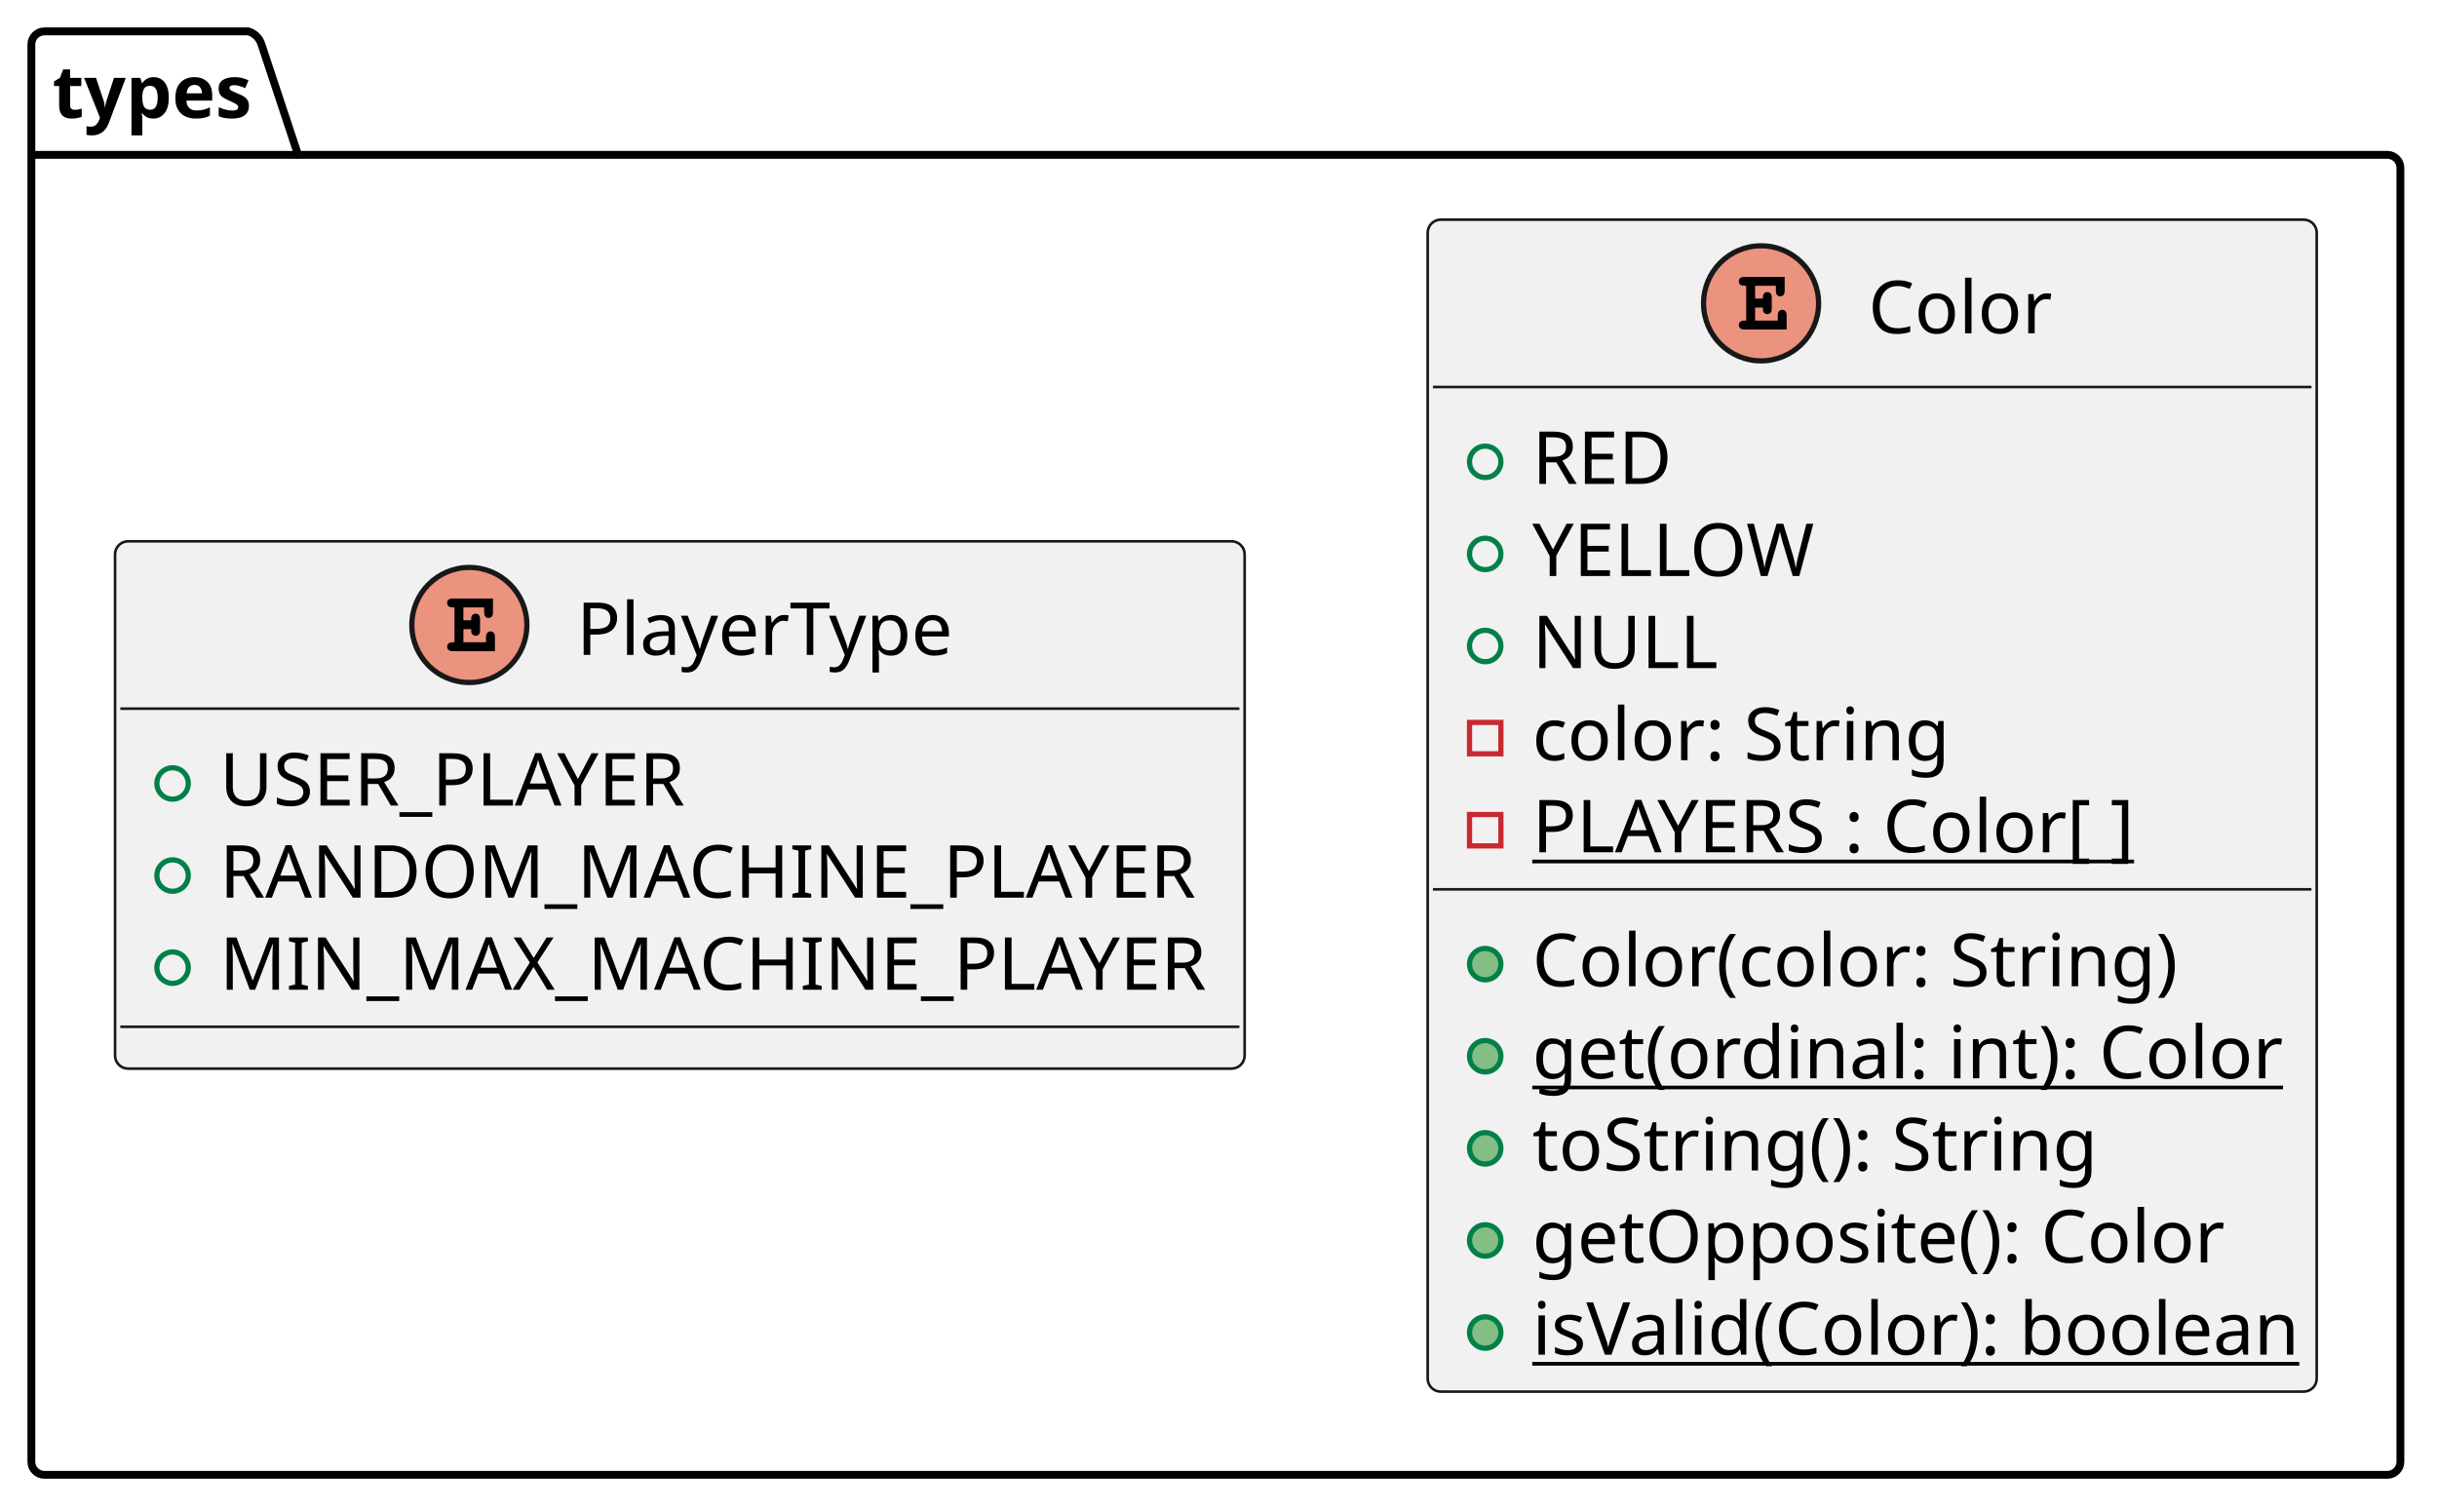
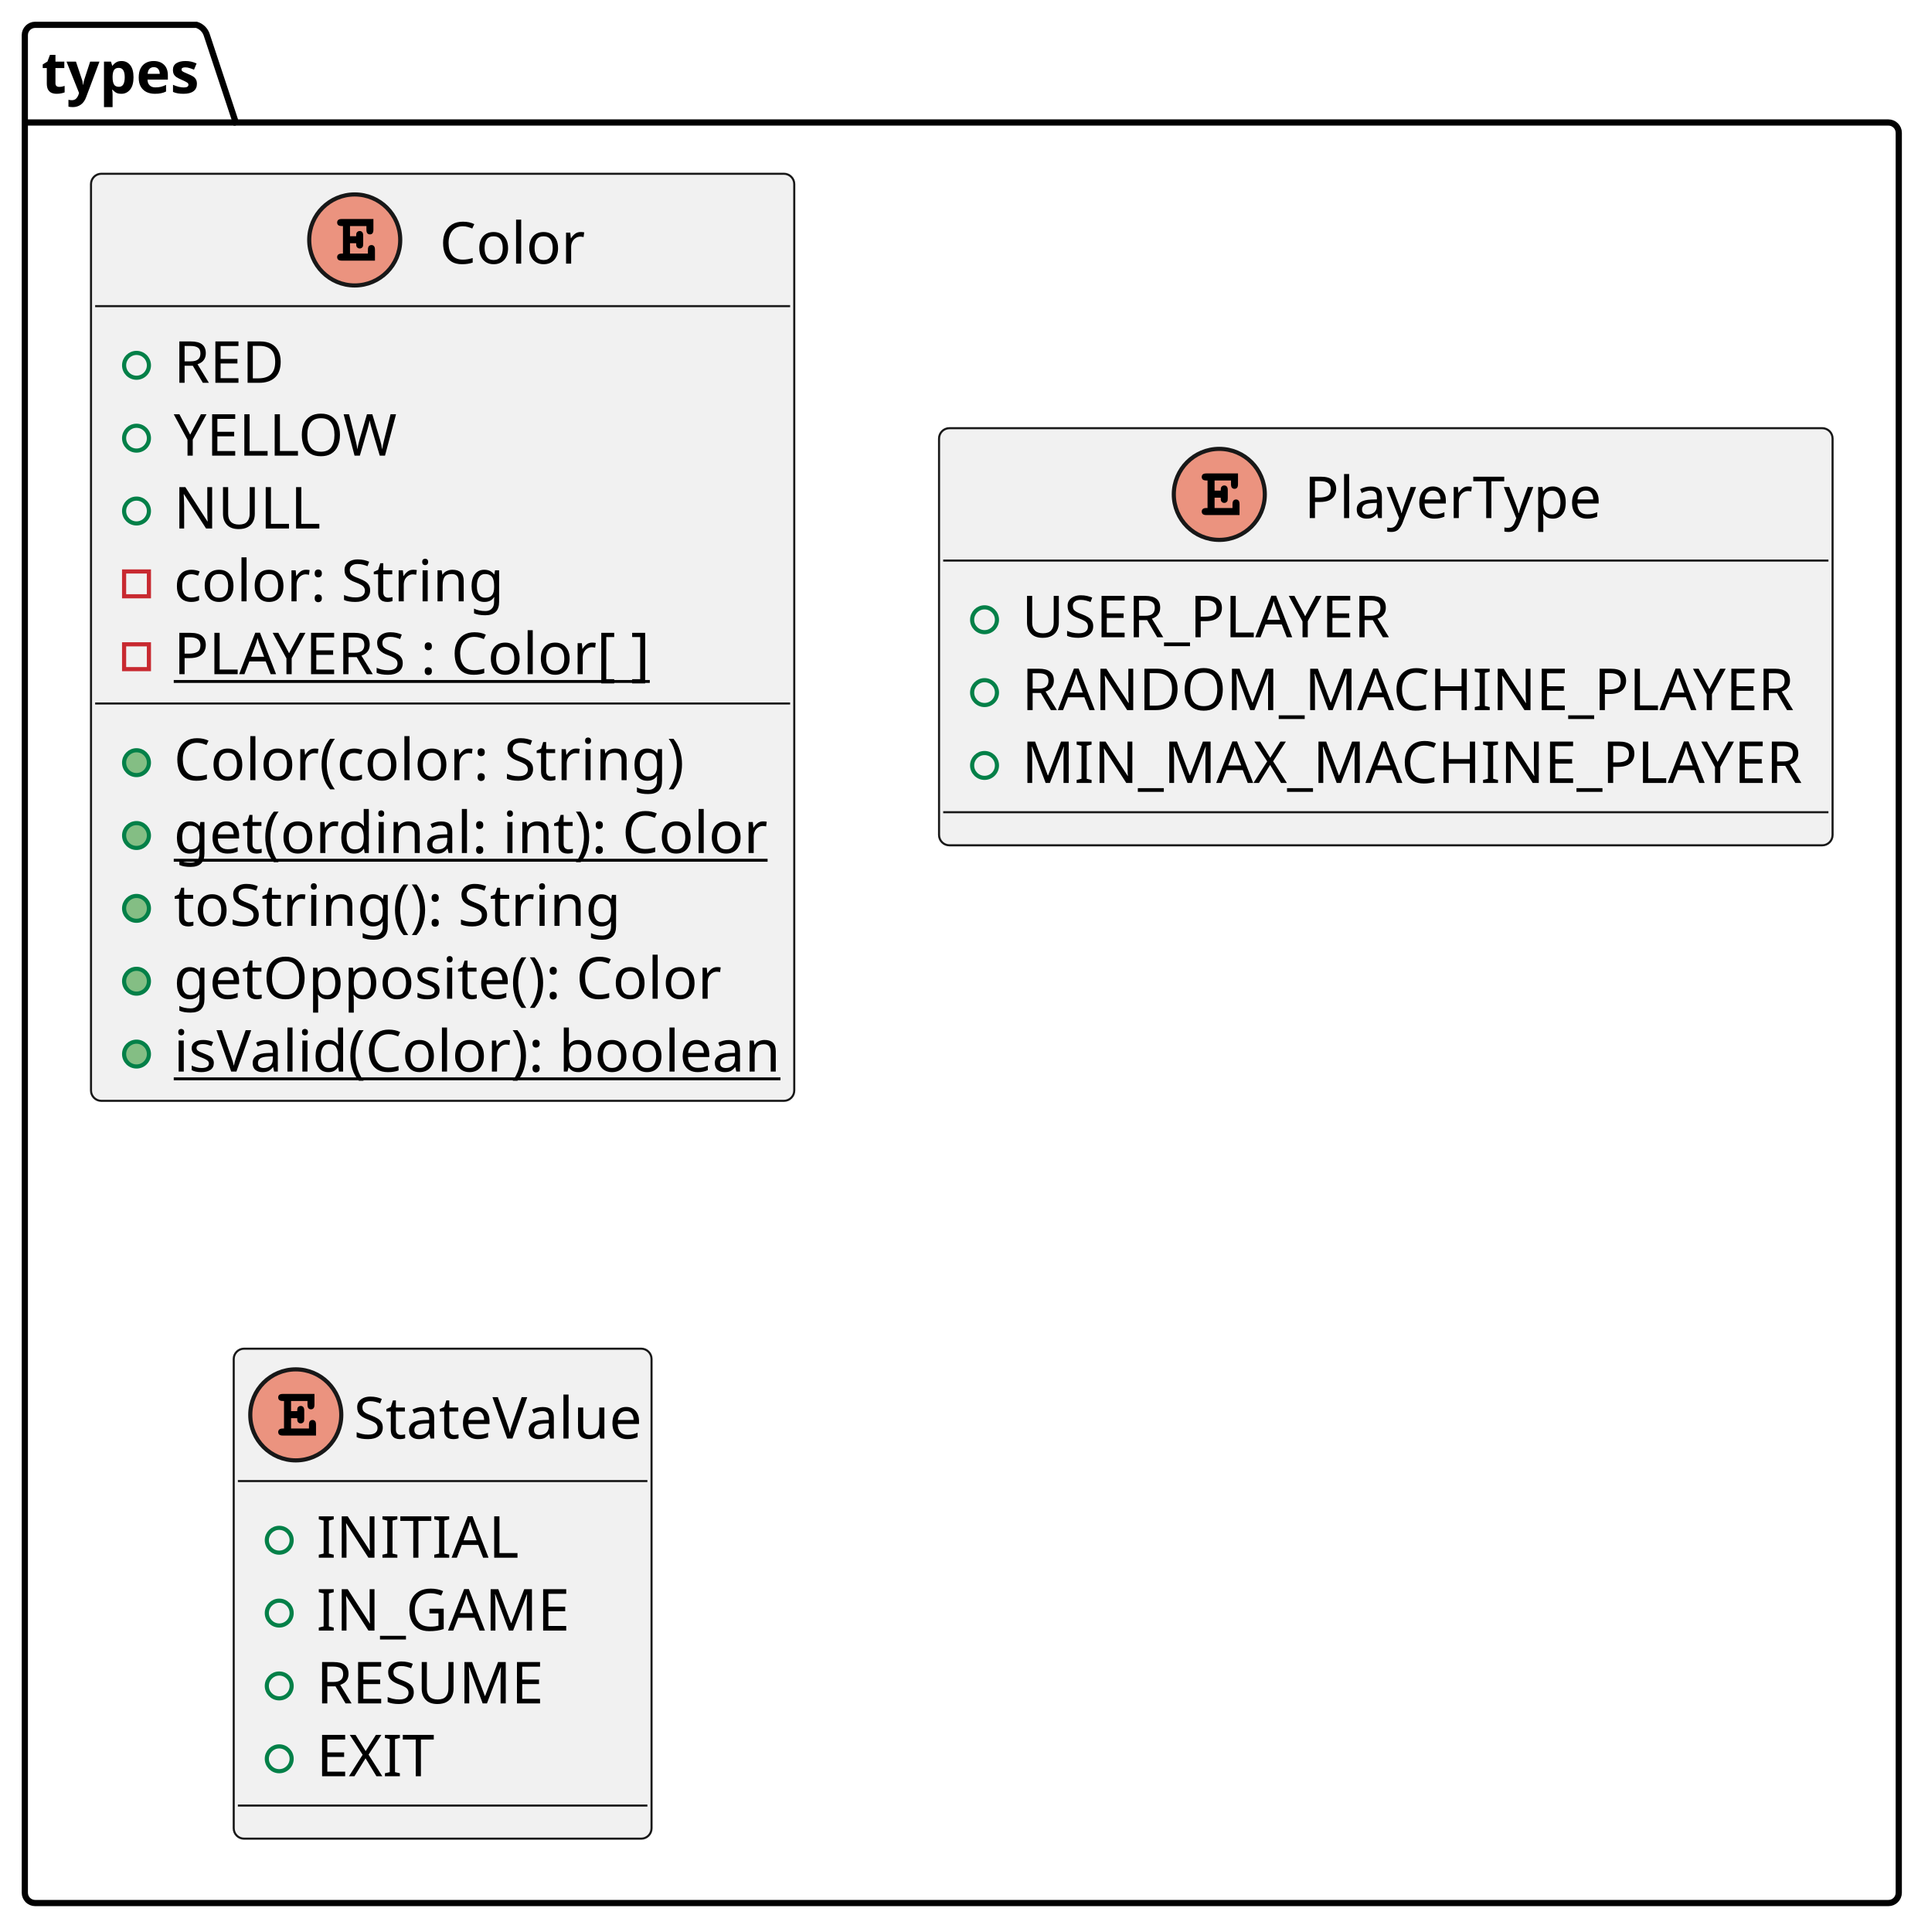
- <svg xmlns="http://www.w3.org/2000/svg" contentStyleType="text/css" height="289px" preserveAspectRatio="none" style="width:466px;height:289px;background:#FFFFFF;" version="1.1" viewBox="0 0 466 289" width="466px" zoomAndPan="magnify">
+ <svg xmlns="http://www.w3.org/2000/svg" contentStyleType="text/css" height="467px" preserveAspectRatio="none" style="width:466px;height:467px;background:#FFFFFF;" version="1.1" viewBox="0 0 466 467" width="466px" zoomAndPan="magnify">
  <defs />
  <g>
    <g id="cluster_types">
-       <path d="M8.5,6 L47.5,6 A3.75,3.75 0 0 1 50,8.5 L57,29.609 L456.5,29.609 A2.5,2.5 0 0 1 459,32.109 L459,279.5 A2.5,2.5 0 0 1 456.5,282 L8.5,282 A2.5,2.5 0 0 1 6,279.5 L6,8.5 A2.5,2.5 0 0 1 8.5,6 " fill="none" style="stroke:#000000;stroke-width:1.5;" />
+       <path d="M8.5,6 L47.5,6 A3.75,3.75 0 0 1 50,8.5 L57,29.609 L456.5,29.609 A2.5,2.5 0 0 1 459,32.109 L459,457.5 A2.5,2.5 0 0 1 456.5,460 L8.5,460 A2.5,2.5 0 0 1 6,457.5 L6,8.5 A2.5,2.5 0 0 1 8.5,6 " fill="none" style="stroke:#000000;stroke-width:1.5;" />
      <line style="stroke:#000000;stroke-width:1.5;" x1="6" x2="57" y1="29.609" y2="29.609" />
      <text fill="#000000" font-family="sans-serif" font-size="14" font-weight="bold" lengthAdjust="spacing" textLength="38" x="10" y="22.533">types</text>
    </g>
    <g id="elem_Color">
-       <rect codeLine="2" fill="#F1F1F1" height="224.094" id="Color" rx="2.5" ry="2.5" style="stroke:#181818;stroke-width:0.5;" width="170" x="273" y="42" />
-       <ellipse cx="336.75" cy="58" fill="#EB937F" rx="11" ry="11" style="stroke:#181818;stroke-width:1.0;" />
-       <path d="M335.609,58.797 L335.609,61.297 L339.938,61.297 L339.938,60.375 Q339.938,59.766 340.172,59.5 Q340.422,59.234 340.797,59.234 Q341.172,59.234 341.406,59.5 Q341.641,59.766 341.641,60.375 L341.641,63 L333.641,63 Q333.016,63 332.75,62.766 Q332.5,62.531 332.5,62.141 Q332.5,61.766 332.766,61.531 Q333.031,61.297 333.641,61.297 L333.906,61.297 L333.906,54.641 L333.641,54.641 Q333.016,54.641 332.75,54.406 Q332.5,54.172 332.5,53.781 Q332.5,53.406 332.75,53.172 Q333.016,52.938 333.641,52.938 L341.266,52.938 L341.266,55.531 Q341.266,56.141 341.031,56.406 Q340.812,56.656 340.422,56.656 Q340.047,56.656 339.812,56.406 Q339.578,56.141 339.578,55.531 L339.578,54.641 L335.609,54.641 L335.609,57.094 L337.094,57.094 Q337.094,56.438 337.219,56.25 Q337.484,55.844 337.953,55.844 Q338.328,55.844 338.562,56.109 Q338.797,56.359 338.797,56.969 L338.797,58.938 Q338.797,59.484 338.672,59.672 Q338.406,60.062 337.953,60.062 Q337.484,60.062 337.219,59.656 Q337.094,59.469 337.094,58.797 L335.609,58.797 Z " fill="#000000" />
-       <text fill="#000000" font-family="sans-serif" font-size="14" lengthAdjust="spacing" textLength="34" x="357.25" y="63.728">Color</text>
-       <line style="stroke:#181818;stroke-width:0.5;" x1="274" x2="442" y1="74" y2="74" />
-       <ellipse cx="284" cy="88.305" fill="none" rx="3" ry="3" style="stroke:#038048;stroke-width:1.0;" />
-       <text fill="#000000" font-family="sans-serif" font-size="14" lengthAdjust="spacing" textLength="29" x="293" y="92.533">RED</text>
-       <ellipse cx="284" cy="105.914" fill="none" rx="3" ry="3" style="stroke:#038048;stroke-width:1.0;" />
-       <text fill="#000000" font-family="sans-serif" font-size="14" lengthAdjust="spacing" textLength="58" x="293" y="110.143">YELLOW</text>
-       <ellipse cx="284" cy="123.523" fill="none" rx="3" ry="3" style="stroke:#038048;stroke-width:1.0;" />
-       <text fill="#000000" font-family="sans-serif" font-size="14" lengthAdjust="spacing" textLength="34" x="293" y="127.752">NULL</text>
-       <rect fill="none" height="6" style="stroke:#C82930;stroke-width:1.0;" width="6" x="281" y="138.133" />
-       <text fill="#000000" font-family="sans-serif" font-size="14" lengthAdjust="spacing" textLength="76" x="293" y="145.361">color: String</text>
-       <rect fill="none" height="6" style="stroke:#C82930;stroke-width:1.0;" width="6" x="281" y="155.742" />
-       <text fill="#000000" font-family="sans-serif" font-size="14" lengthAdjust="spacing" text-decoration="underline" textLength="121" x="293" y="162.971">PLAYERS : Color[ ]</text>
-       <line style="stroke:#181818;stroke-width:0.5;" x1="274" x2="442" y1="170.047" y2="170.047" />
-       <ellipse cx="284" cy="184.352" fill="#84BE84" rx="3" ry="3" style="stroke:#038048;stroke-width:1.0;" />
-       <text fill="#000000" font-family="sans-serif" font-size="14" lengthAdjust="spacing" textLength="120" x="293" y="188.58">Color(color: String)</text>
-       <ellipse cx="284" cy="201.961" fill="#84BE84" rx="3" ry="3" style="stroke:#038048;stroke-width:1.0;" />
-       <text fill="#000000" font-family="sans-serif" font-size="14" lengthAdjust="spacing" text-decoration="underline" textLength="138" x="293" y="206.19">get(ordinal: int): Color</text>
-       <ellipse cx="284" cy="219.57" fill="#84BE84" rx="3" ry="3" style="stroke:#038048;stroke-width:1.0;" />
-       <text fill="#000000" font-family="sans-serif" font-size="14" lengthAdjust="spacing" textLength="104" x="293" y="223.799">toString(): String</text>
-       <ellipse cx="284" cy="237.18" fill="#84BE84" rx="3" ry="3" style="stroke:#038048;stroke-width:1.0;" />
-       <text fill="#000000" font-family="sans-serif" font-size="14" lengthAdjust="spacing" textLength="129" x="293" y="241.408">getOpposite(): Color</text>
-       <ellipse cx="284" cy="254.789" fill="#84BE84" rx="3" ry="3" style="stroke:#038048;stroke-width:1.0;" />
-       <text fill="#000000" font-family="sans-serif" font-size="14" lengthAdjust="spacing" text-decoration="underline" textLength="144" x="293" y="259.018">isValid(Color): boolean</text>
+       <rect codeLine="2" fill="#F1F1F1" height="224.094" id="Color" rx="2.5" ry="2.5" style="stroke:#181818;stroke-width:0.5;" width="170" x="22" y="42" />
+       <ellipse cx="85.75" cy="58" fill="#EB937F" rx="11" ry="11" style="stroke:#181818;stroke-width:1.0;" />
+       <path d="M84.609,58.797 L84.609,61.297 L88.938,61.297 L88.938,60.375 Q88.938,59.766 89.172,59.5 Q89.422,59.234 89.797,59.234 Q90.172,59.234 90.406,59.5 Q90.641,59.766 90.641,60.375 L90.641,63 L82.641,63 Q82.016,63 81.75,62.766 Q81.5,62.531 81.5,62.141 Q81.5,61.766 81.766,61.531 Q82.031,61.297 82.641,61.297 L82.906,61.297 L82.906,54.641 L82.641,54.641 Q82.016,54.641 81.75,54.406 Q81.5,54.172 81.5,53.781 Q81.5,53.406 81.75,53.172 Q82.016,52.938 82.641,52.938 L90.266,52.938 L90.266,55.531 Q90.266,56.141 90.031,56.406 Q89.812,56.656 89.422,56.656 Q89.047,56.656 88.812,56.406 Q88.578,56.141 88.578,55.531 L88.578,54.641 L84.609,54.641 L84.609,57.094 L86.094,57.094 Q86.094,56.438 86.219,56.25 Q86.484,55.844 86.953,55.844 Q87.328,55.844 87.562,56.109 Q87.797,56.359 87.797,56.969 L87.797,58.938 Q87.797,59.484 87.672,59.672 Q87.406,60.062 86.953,60.062 Q86.484,60.062 86.219,59.656 Q86.094,59.469 86.094,58.797 L84.609,58.797 Z " fill="#000000" />
+       <text fill="#000000" font-family="sans-serif" font-size="14" lengthAdjust="spacing" textLength="34" x="106.25" y="63.728">Color</text>
+       <line style="stroke:#181818;stroke-width:0.5;" x1="23" x2="191" y1="74" y2="74" />
+       <ellipse cx="33" cy="88.305" fill="none" rx="3" ry="3" style="stroke:#038048;stroke-width:1.0;" />
+       <text fill="#000000" font-family="sans-serif" font-size="14" lengthAdjust="spacing" textLength="29" x="42" y="92.533">RED</text>
+       <ellipse cx="33" cy="105.914" fill="none" rx="3" ry="3" style="stroke:#038048;stroke-width:1.0;" />
+       <text fill="#000000" font-family="sans-serif" font-size="14" lengthAdjust="spacing" textLength="58" x="42" y="110.143">YELLOW</text>
+       <ellipse cx="33" cy="123.523" fill="none" rx="3" ry="3" style="stroke:#038048;stroke-width:1.0;" />
+       <text fill="#000000" font-family="sans-serif" font-size="14" lengthAdjust="spacing" textLength="34" x="42" y="127.752">NULL</text>
+       <rect fill="none" height="6" style="stroke:#C82930;stroke-width:1.0;" width="6" x="30" y="138.133" />
+       <text fill="#000000" font-family="sans-serif" font-size="14" lengthAdjust="spacing" textLength="76" x="42" y="145.361">color: String</text>
+       <rect fill="none" height="6" style="stroke:#C82930;stroke-width:1.0;" width="6" x="30" y="155.742" />
+       <text fill="#000000" font-family="sans-serif" font-size="14" lengthAdjust="spacing" text-decoration="underline" textLength="121" x="42" y="162.971">PLAYERS : Color[ ]</text>
+       <line style="stroke:#181818;stroke-width:0.5;" x1="23" x2="191" y1="170.047" y2="170.047" />
+       <ellipse cx="33" cy="184.352" fill="#84BE84" rx="3" ry="3" style="stroke:#038048;stroke-width:1.0;" />
+       <text fill="#000000" font-family="sans-serif" font-size="14" lengthAdjust="spacing" textLength="120" x="42" y="188.58">Color(color: String)</text>
+       <ellipse cx="33" cy="201.961" fill="#84BE84" rx="3" ry="3" style="stroke:#038048;stroke-width:1.0;" />
+       <text fill="#000000" font-family="sans-serif" font-size="14" lengthAdjust="spacing" text-decoration="underline" textLength="138" x="42" y="206.19">get(ordinal: int): Color</text>
+       <ellipse cx="33" cy="219.57" fill="#84BE84" rx="3" ry="3" style="stroke:#038048;stroke-width:1.0;" />
+       <text fill="#000000" font-family="sans-serif" font-size="14" lengthAdjust="spacing" textLength="104" x="42" y="223.799">toString(): String</text>
+       <ellipse cx="33" cy="237.18" fill="#84BE84" rx="3" ry="3" style="stroke:#038048;stroke-width:1.0;" />
+       <text fill="#000000" font-family="sans-serif" font-size="14" lengthAdjust="spacing" textLength="129" x="42" y="241.408">getOpposite(): Color</text>
+       <ellipse cx="33" cy="254.789" fill="#84BE84" rx="3" ry="3" style="stroke:#038048;stroke-width:1.0;" />
+       <text fill="#000000" font-family="sans-serif" font-size="14" lengthAdjust="spacing" text-decoration="underline" textLength="144" x="42" y="259.018">isValid(Color): boolean</text>
    </g>
    <g id="elem_PlayerType">
-       <rect codeLine="3" fill="#F1F1F1" height="100.828" id="PlayerType" rx="2.5" ry="2.5" style="stroke:#181818;stroke-width:0.5;" width="216" x="22" y="103.5" />
-       <ellipse cx="89.75" cy="119.5" fill="#EB937F" rx="11" ry="11" style="stroke:#181818;stroke-width:1.0;" />
-       <path d="M88.609,120.297 L88.609,122.797 L92.938,122.797 L92.938,121.875 Q92.938,121.266 93.172,121 Q93.422,120.734 93.797,120.734 Q94.172,120.734 94.406,121 Q94.641,121.266 94.641,121.875 L94.641,124.5 L86.641,124.5 Q86.016,124.5 85.75,124.266 Q85.5,124.031 85.5,123.641 Q85.5,123.266 85.766,123.031 Q86.031,122.797 86.641,122.797 L86.906,122.797 L86.906,116.141 L86.641,116.141 Q86.016,116.141 85.75,115.906 Q85.5,115.672 85.5,115.281 Q85.5,114.906 85.75,114.672 Q86.016,114.438 86.641,114.438 L94.266,114.438 L94.266,117.031 Q94.266,117.641 94.031,117.906 Q93.812,118.156 93.422,118.156 Q93.047,118.156 92.812,117.906 Q92.578,117.641 92.578,117.031 L92.578,116.141 L88.609,116.141 L88.609,118.594 L90.094,118.594 Q90.094,117.938 90.219,117.75 Q90.484,117.344 90.953,117.344 Q91.328,117.344 91.562,117.609 Q91.797,117.859 91.797,118.469 L91.797,120.438 Q91.797,120.984 91.672,121.172 Q91.406,121.562 90.953,121.562 Q90.484,121.562 90.219,121.156 Q90.094,120.969 90.094,120.297 L88.609,120.297 Z " fill="#000000" />
-       <text fill="#000000" font-family="sans-serif" font-size="14" lengthAdjust="spacing" textLength="72" x="110.25" y="125.228">PlayerType</text>
-       <line style="stroke:#181818;stroke-width:0.5;" x1="23" x2="237" y1="135.5" y2="135.5" />
-       <ellipse cx="33" cy="149.805" fill="none" rx="3" ry="3" style="stroke:#038048;stroke-width:1.0;" />
-       <text fill="#000000" font-family="sans-serif" font-size="14" lengthAdjust="spacing" textLength="99" x="42" y="154.033">USER_PLAYER</text>
-       <ellipse cx="33" cy="167.414" fill="none" rx="3" ry="3" style="stroke:#038048;stroke-width:1.0;" />
-       <text fill="#000000" font-family="sans-serif" font-size="14" lengthAdjust="spacing" textLength="190" x="42" y="171.643">RANDOM_MACHINE_PLAYER</text>
-       <ellipse cx="33" cy="185.023" fill="none" rx="3" ry="3" style="stroke:#038048;stroke-width:1.0;" />
-       <text fill="#000000" font-family="sans-serif" font-size="14" lengthAdjust="spacing" textLength="189" x="42" y="189.252">MIN_MAX_MACHINE_PLAYER</text>
-       <line style="stroke:#181818;stroke-width:0.5;" x1="23" x2="237" y1="196.328" y2="196.328" />
+       <rect codeLine="3" fill="#F1F1F1" height="100.828" id="PlayerType" rx="2.5" ry="2.5" style="stroke:#181818;stroke-width:0.5;" width="216" x="227" y="103.5" />
+       <ellipse cx="294.75" cy="119.5" fill="#EB937F" rx="11" ry="11" style="stroke:#181818;stroke-width:1.0;" />
+       <path d="M293.609,120.297 L293.609,122.797 L297.938,122.797 L297.938,121.875 Q297.938,121.266 298.172,121 Q298.422,120.734 298.797,120.734 Q299.172,120.734 299.406,121 Q299.641,121.266 299.641,121.875 L299.641,124.5 L291.641,124.5 Q291.016,124.5 290.75,124.266 Q290.5,124.031 290.5,123.641 Q290.5,123.266 290.766,123.031 Q291.031,122.797 291.641,122.797 L291.906,122.797 L291.906,116.141 L291.641,116.141 Q291.016,116.141 290.75,115.906 Q290.5,115.672 290.5,115.281 Q290.5,114.906 290.75,114.672 Q291.016,114.438 291.641,114.438 L299.266,114.438 L299.266,117.031 Q299.266,117.641 299.031,117.906 Q298.812,118.156 298.422,118.156 Q298.047,118.156 297.812,117.906 Q297.578,117.641 297.578,117.031 L297.578,116.141 L293.609,116.141 L293.609,118.594 L295.094,118.594 Q295.094,117.938 295.219,117.75 Q295.484,117.344 295.953,117.344 Q296.328,117.344 296.562,117.609 Q296.797,117.859 296.797,118.469 L296.797,120.438 Q296.797,120.984 296.672,121.172 Q296.406,121.562 295.953,121.562 Q295.484,121.562 295.219,121.156 Q295.094,120.969 295.094,120.297 L293.609,120.297 Z " fill="#000000" />
+       <text fill="#000000" font-family="sans-serif" font-size="14" lengthAdjust="spacing" textLength="72" x="315.25" y="125.228">PlayerType</text>
+       <line style="stroke:#181818;stroke-width:0.5;" x1="228" x2="442" y1="135.5" y2="135.5" />
+       <ellipse cx="238" cy="149.805" fill="none" rx="3" ry="3" style="stroke:#038048;stroke-width:1.0;" />
+       <text fill="#000000" font-family="sans-serif" font-size="14" lengthAdjust="spacing" textLength="99" x="247" y="154.033">USER_PLAYER</text>
+       <ellipse cx="238" cy="167.414" fill="none" rx="3" ry="3" style="stroke:#038048;stroke-width:1.0;" />
+       <text fill="#000000" font-family="sans-serif" font-size="14" lengthAdjust="spacing" textLength="190" x="247" y="171.643">RANDOM_MACHINE_PLAYER</text>
+       <ellipse cx="238" cy="185.023" fill="none" rx="3" ry="3" style="stroke:#038048;stroke-width:1.0;" />
+       <text fill="#000000" font-family="sans-serif" font-size="14" lengthAdjust="spacing" textLength="189" x="247" y="189.252">MIN_MAX_MACHINE_PLAYER</text>
+       <line style="stroke:#181818;stroke-width:0.5;" x1="228" x2="442" y1="196.328" y2="196.328" />
+     </g>
+     <g id="elem_StateValue">
+       <rect codeLine="4" fill="#F1F1F1" height="118.438" id="StateValue" rx="2.5" ry="2.5" style="stroke:#181818;stroke-width:0.5;" width="101" x="56.5" y="326" />
+       <ellipse cx="71.5" cy="342" fill="#EB937F" rx="11" ry="11" style="stroke:#181818;stroke-width:1.0;" />
+       <path d="M70.359,342.797 L70.359,345.297 L74.688,345.297 L74.688,344.375 Q74.688,343.766 74.922,343.5 Q75.172,343.234 75.547,343.234 Q75.922,343.234 76.156,343.5 Q76.391,343.766 76.391,344.375 L76.391,347 L68.391,347 Q67.766,347 67.5,346.766 Q67.25,346.531 67.25,346.141 Q67.25,345.766 67.516,345.531 Q67.781,345.297 68.391,345.297 L68.656,345.297 L68.656,338.641 L68.391,338.641 Q67.766,338.641 67.5,338.406 Q67.25,338.172 67.25,337.781 Q67.25,337.406 67.5,337.172 Q67.766,336.938 68.391,336.938 L76.016,336.938 L76.016,339.531 Q76.016,340.141 75.781,340.406 Q75.562,340.656 75.172,340.656 Q74.797,340.656 74.562,340.406 Q74.328,340.141 74.328,339.531 L74.328,338.641 L70.359,338.641 L70.359,341.094 L71.844,341.094 Q71.844,340.438 71.969,340.25 Q72.234,339.844 72.703,339.844 Q73.078,339.844 73.312,340.109 Q73.547,340.359 73.547,340.969 L73.547,342.938 Q73.547,343.484 73.422,343.672 Q73.156,344.062 72.703,344.062 Q72.234,344.062 71.969,343.656 Q71.844,343.469 71.844,342.797 L70.359,342.797 Z " fill="#000000" />
+       <text fill="#000000" font-family="sans-serif" font-size="14" lengthAdjust="spacing" textLength="69" x="85.5" y="347.728">StateValue</text>
+       <line style="stroke:#181818;stroke-width:0.5;" x1="57.5" x2="156.5" y1="358" y2="358" />
+       <ellipse cx="67.5" cy="372.305" fill="none" rx="3" ry="3" style="stroke:#038048;stroke-width:1.0;" />
+       <text fill="#000000" font-family="sans-serif" font-size="14" lengthAdjust="spacing" textLength="44" x="76.5" y="376.533">INITIAL</text>
+       <ellipse cx="67.5" cy="389.914" fill="none" rx="3" ry="3" style="stroke:#038048;stroke-width:1.0;" />
+       <text fill="#000000" font-family="sans-serif" font-size="14" lengthAdjust="spacing" textLength="60" x="76.5" y="394.143">IN_GAME</text>
+       <ellipse cx="67.5" cy="407.523" fill="none" rx="3" ry="3" style="stroke:#038048;stroke-width:1.0;" />
+       <text fill="#000000" font-family="sans-serif" font-size="14" lengthAdjust="spacing" textLength="57" x="76.5" y="411.752">RESUME</text>
+       <ellipse cx="67.5" cy="425.133" fill="none" rx="3" ry="3" style="stroke:#038048;stroke-width:1.0;" />
+       <text fill="#000000" font-family="sans-serif" font-size="14" lengthAdjust="spacing" textLength="29" x="76.5" y="429.361">EXIT</text>
+       <line style="stroke:#181818;stroke-width:0.5;" x1="57.5" x2="156.5" y1="436.438" y2="436.438" />
    </g>
  </g>
</svg>
